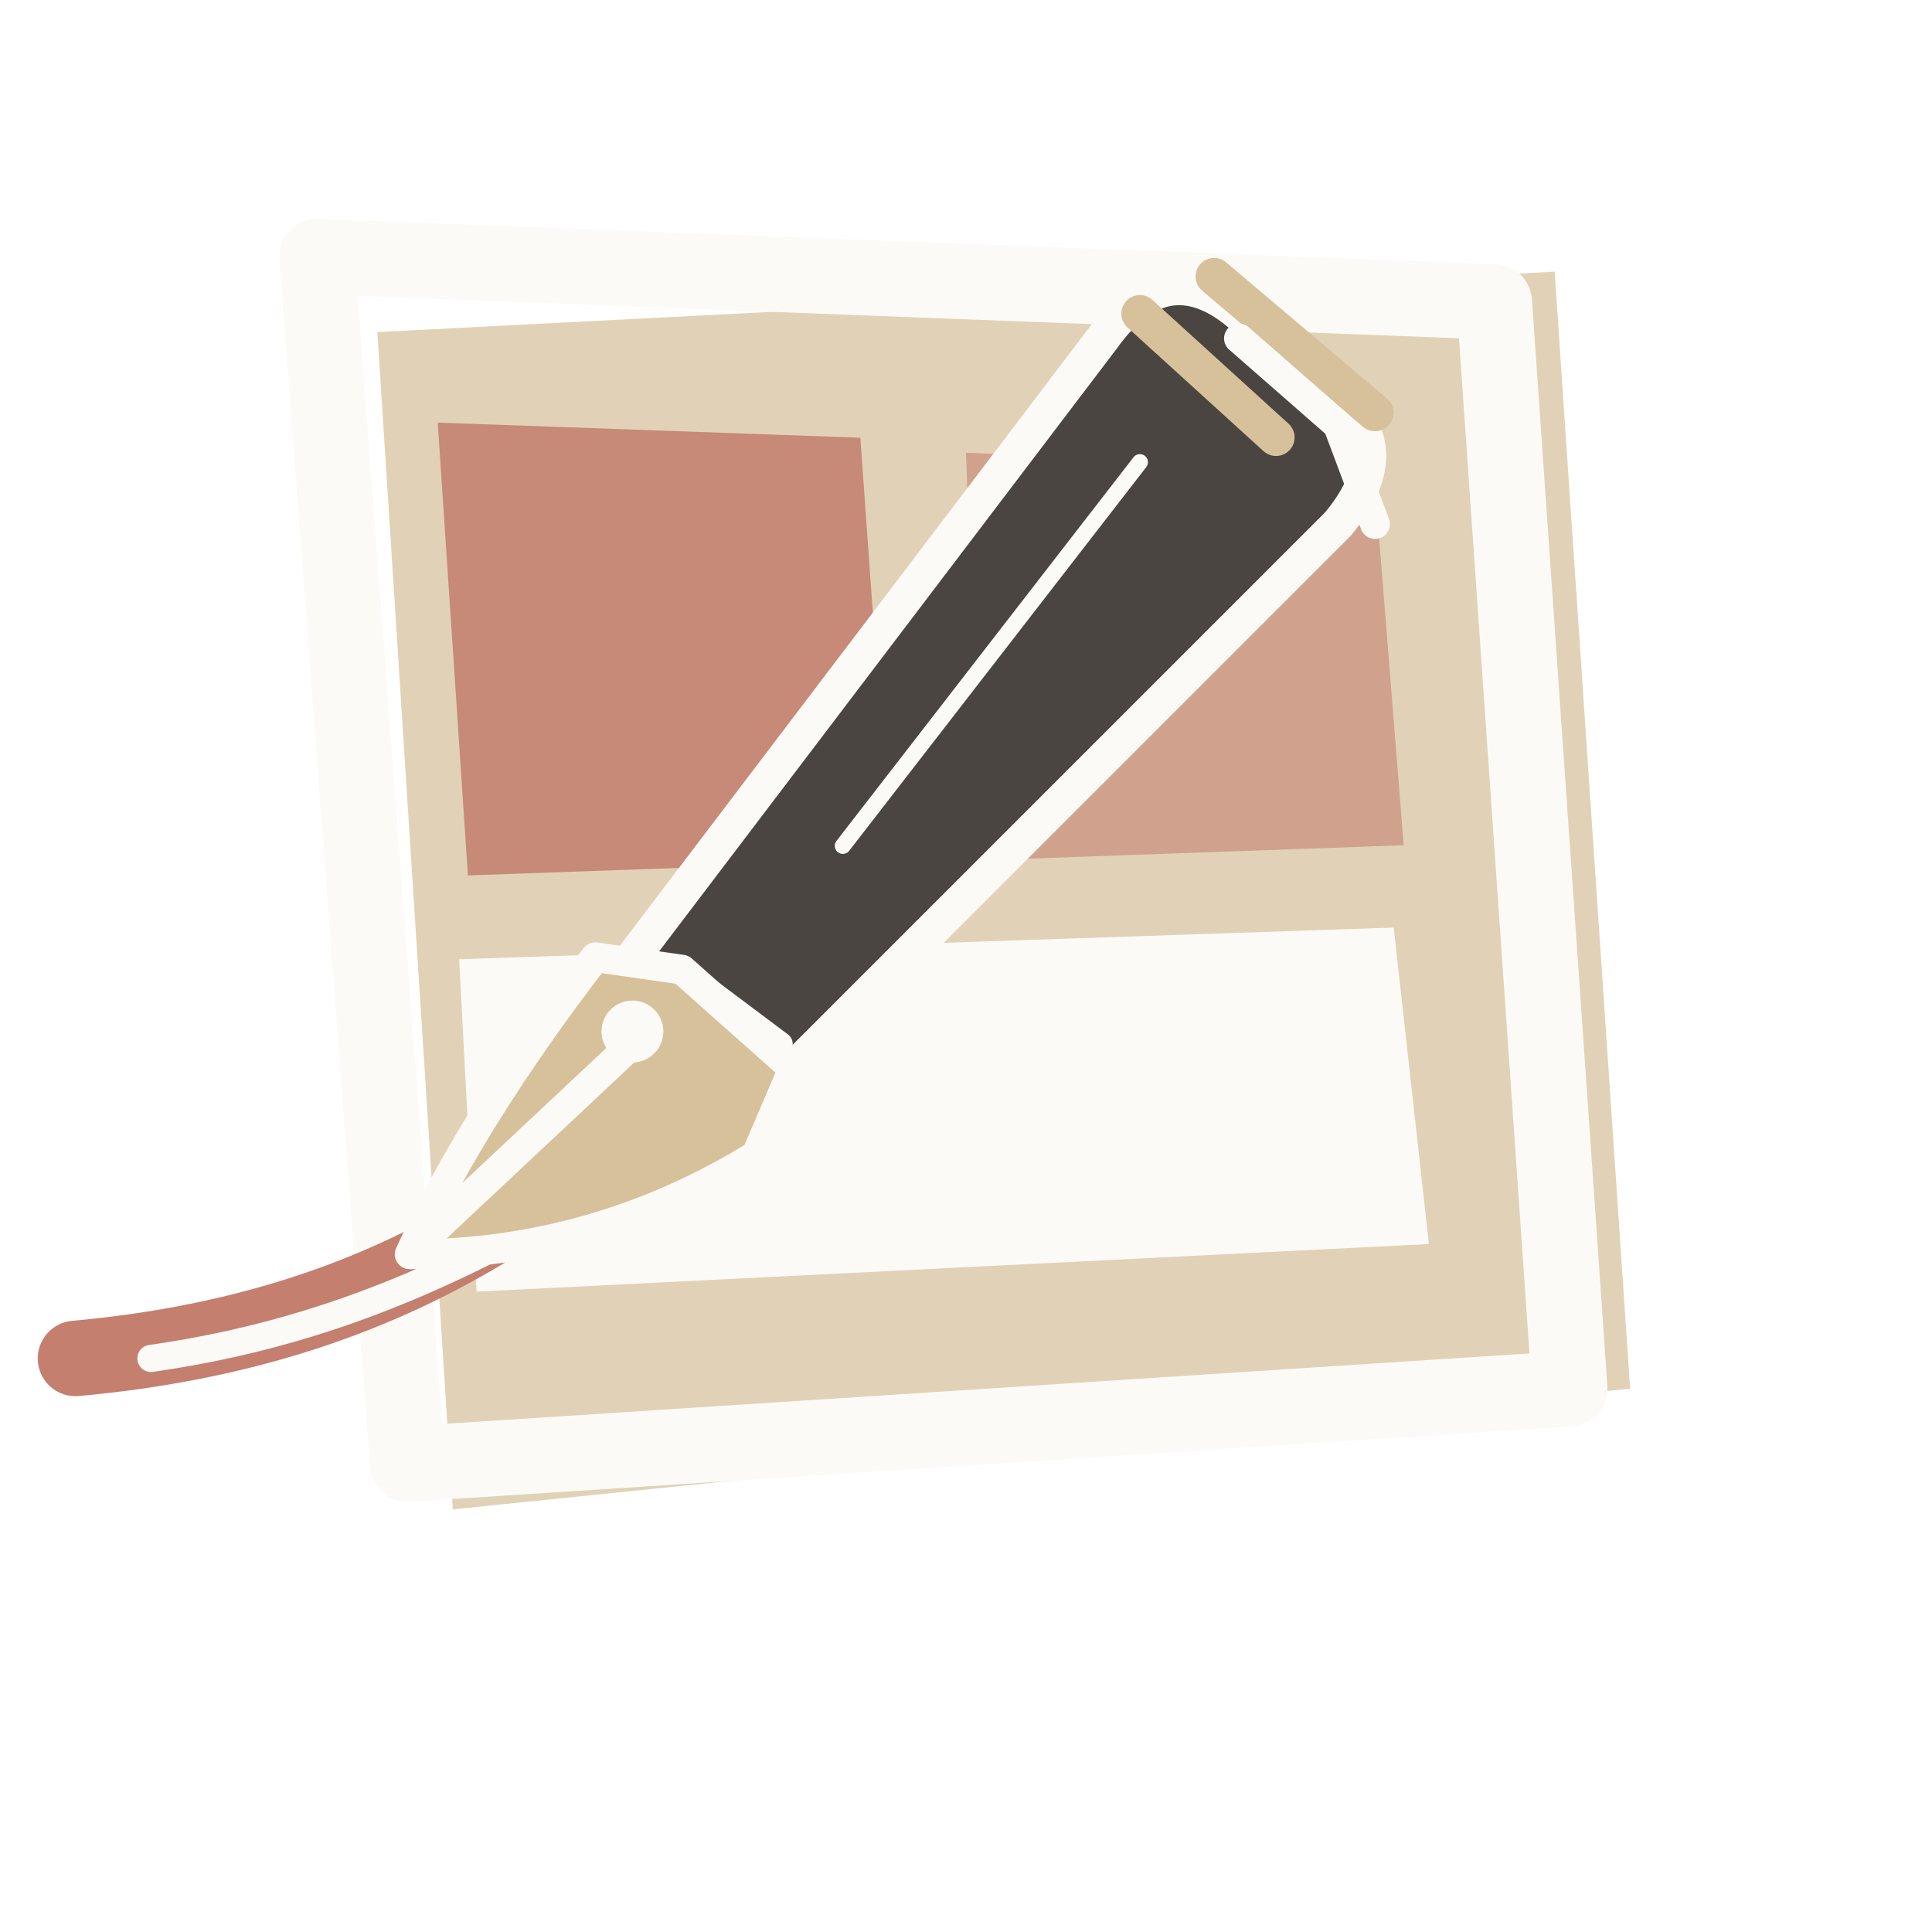
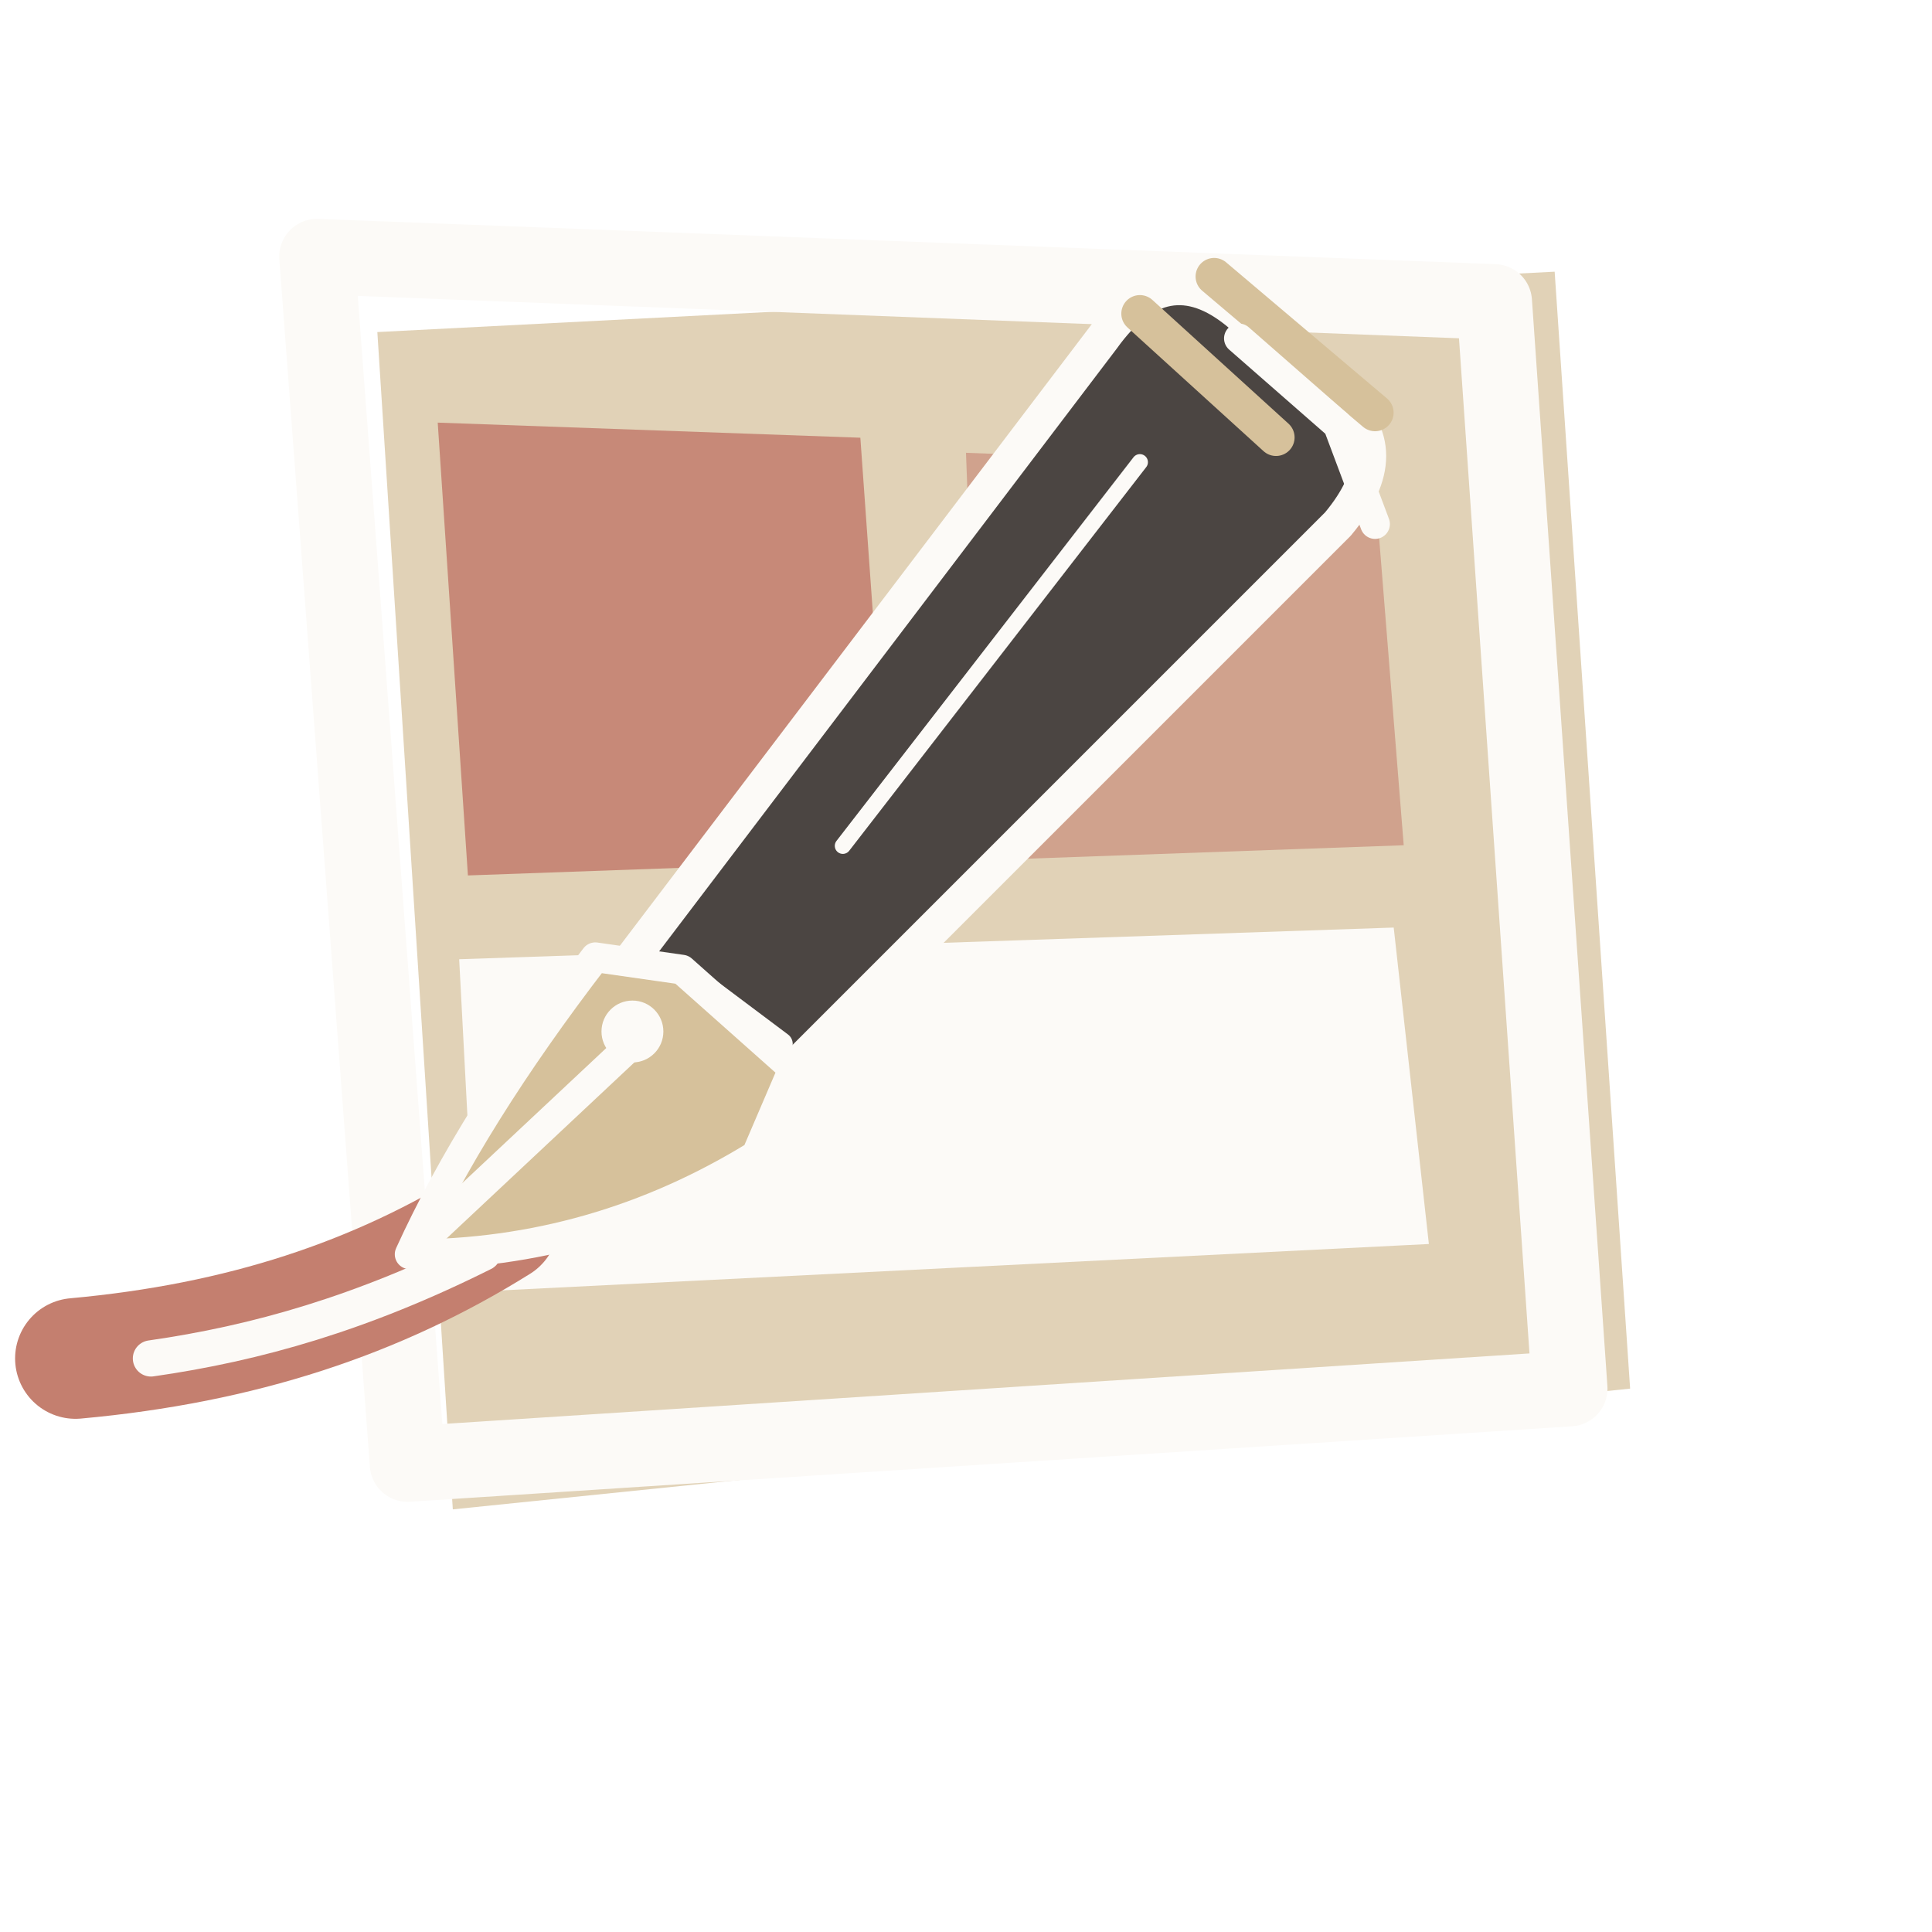
<svg xmlns="http://www.w3.org/2000/svg" width="128" height="128" viewBox="0 0 128 128" role="img" aria-label="Icomic drawing-ink mark-dark">
  <path d="M25 22 103 18l5 74-78 8Z" fill="#D6C19B" opacity=".72" />
  <path d="M21 17 99 20l5 72-77 5Z" fill="none" stroke="#FCFAF7" stroke-width="5" stroke-linejoin="round" />
  <path d="m29 28 28 1 2 28-28 1Z" fill="#C47F6F" opacity=".88" />
  <path d="m64 30 27 1 2 25-28 1Z" fill="#C47F6F" opacity=".58" />
  <path d="m32 65 59-2 2 18-60 3Z" fill="#FCFAF7" stroke="#FCFAF7" stroke-width="3" />
-   <path d="M33 81c-8 5-17 8-28 9" fill="none" stroke="#C47F6F" stroke-width="5" stroke-linecap="round" />
-   <path d="M32 83c-8 4-15 6-22 7" fill="none" stroke="#FCFAF7" stroke-width="1.8" stroke-linecap="round" />
+   <path d="M33 81c-8 5-17 8-28 9" fill="none" stroke="#C47F6F" stroke-width="8" stroke-linecap="round" />
+   <path d="M32 83c-8 4-15 6-22 7" fill="none" stroke="#FCFAF7" stroke-width="2.4" stroke-linecap="round" />
  <g transform="translate(5 -3) scale(.82)">
    <path d="M42 85 83 31q5-7 11-2l8 7q5 4 0 10L54 94Z" fill="#4B4542" stroke="#FCFAF7" stroke-width="2.8" stroke-linejoin="round" />
    <path d="m49 82 8 6-5 7-8-6Z" fill="#D6C19B" stroke="#FCFAF7" stroke-width="1.9" stroke-linejoin="round" />
    <path d="M27 105Q32 94 42 81l7 1 9 8-3 7Q42 105 27 105Z" fill="#D6C19B" stroke="#FCFAF7" stroke-width="2.4" stroke-linejoin="round" />
    <path d="M29 103 45 88" fill="none" stroke="#FCFAF7" stroke-width="2.4" stroke-linecap="round" />
    <circle cx="45" cy="87" r="2.5" fill="#FCFAF7" />
    <path d="m62 72 24-31" fill="none" stroke="#FCFAF7" stroke-width="1.3" stroke-linecap="round" />
    <path d="m86 29 11 10m-5-13 13 11" fill="none" stroke="#D6C19B" stroke-width="3" stroke-linecap="round" />
    <path d="m94 31 8 7 3 8" fill="none" stroke="#FCFAF7" stroke-width="2.4" stroke-linecap="round" stroke-linejoin="round" />
  </g>
</svg>
